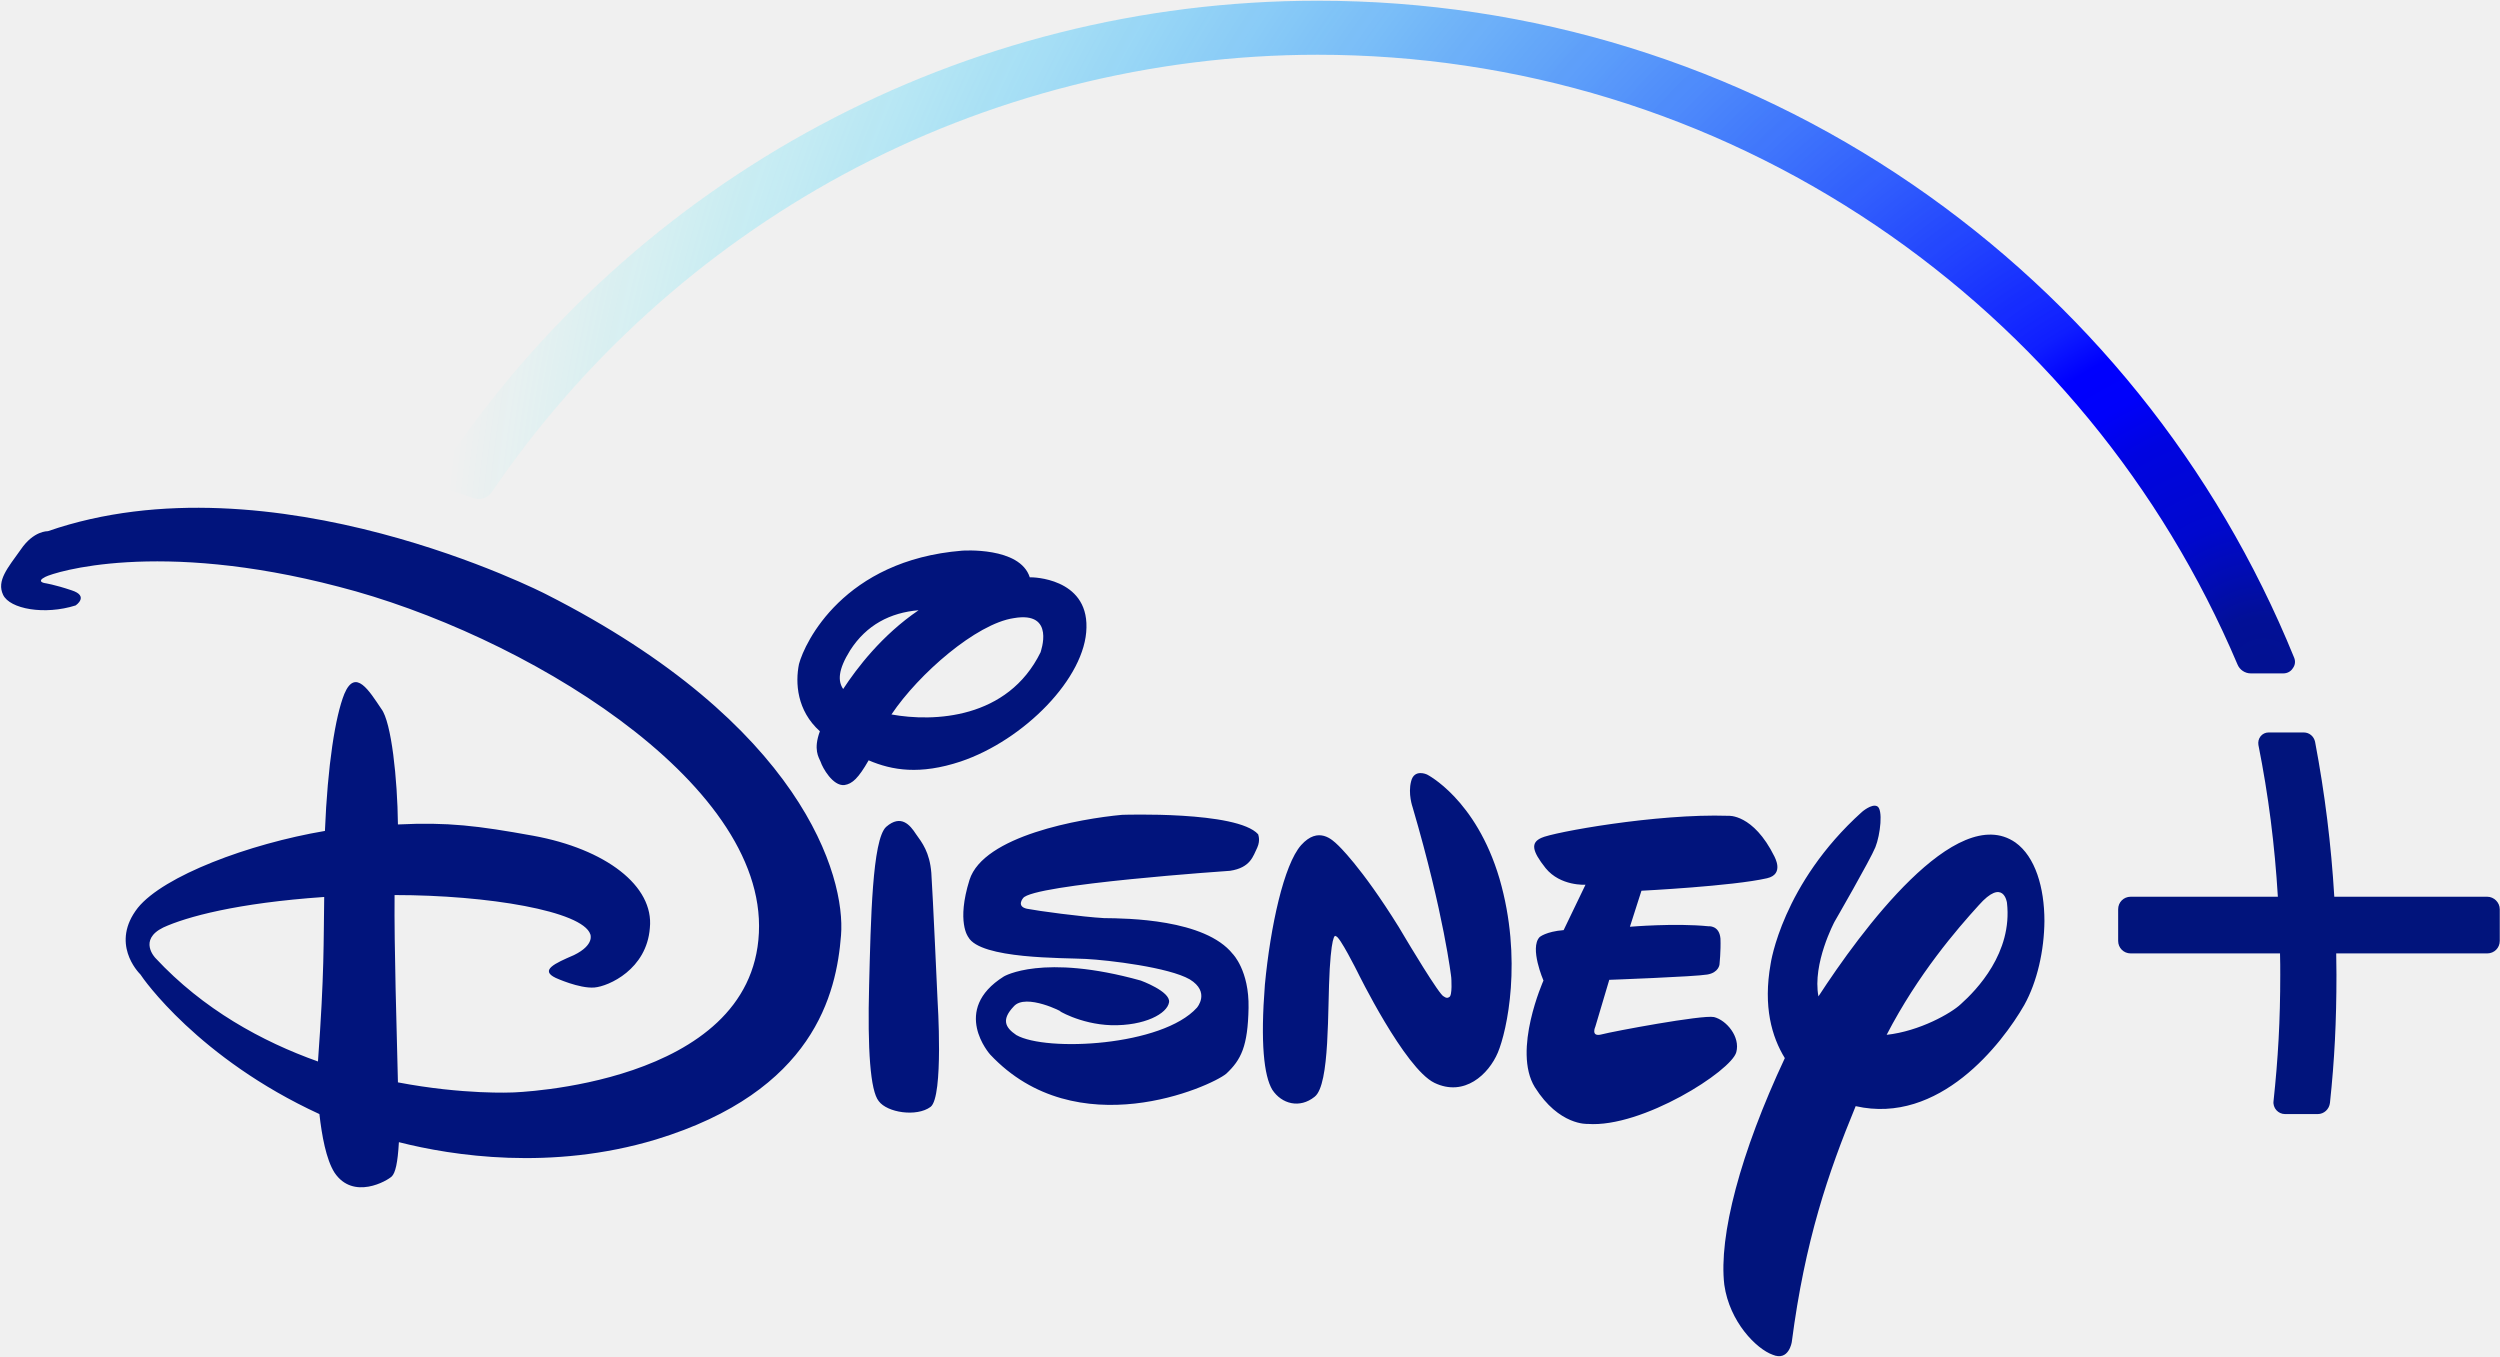
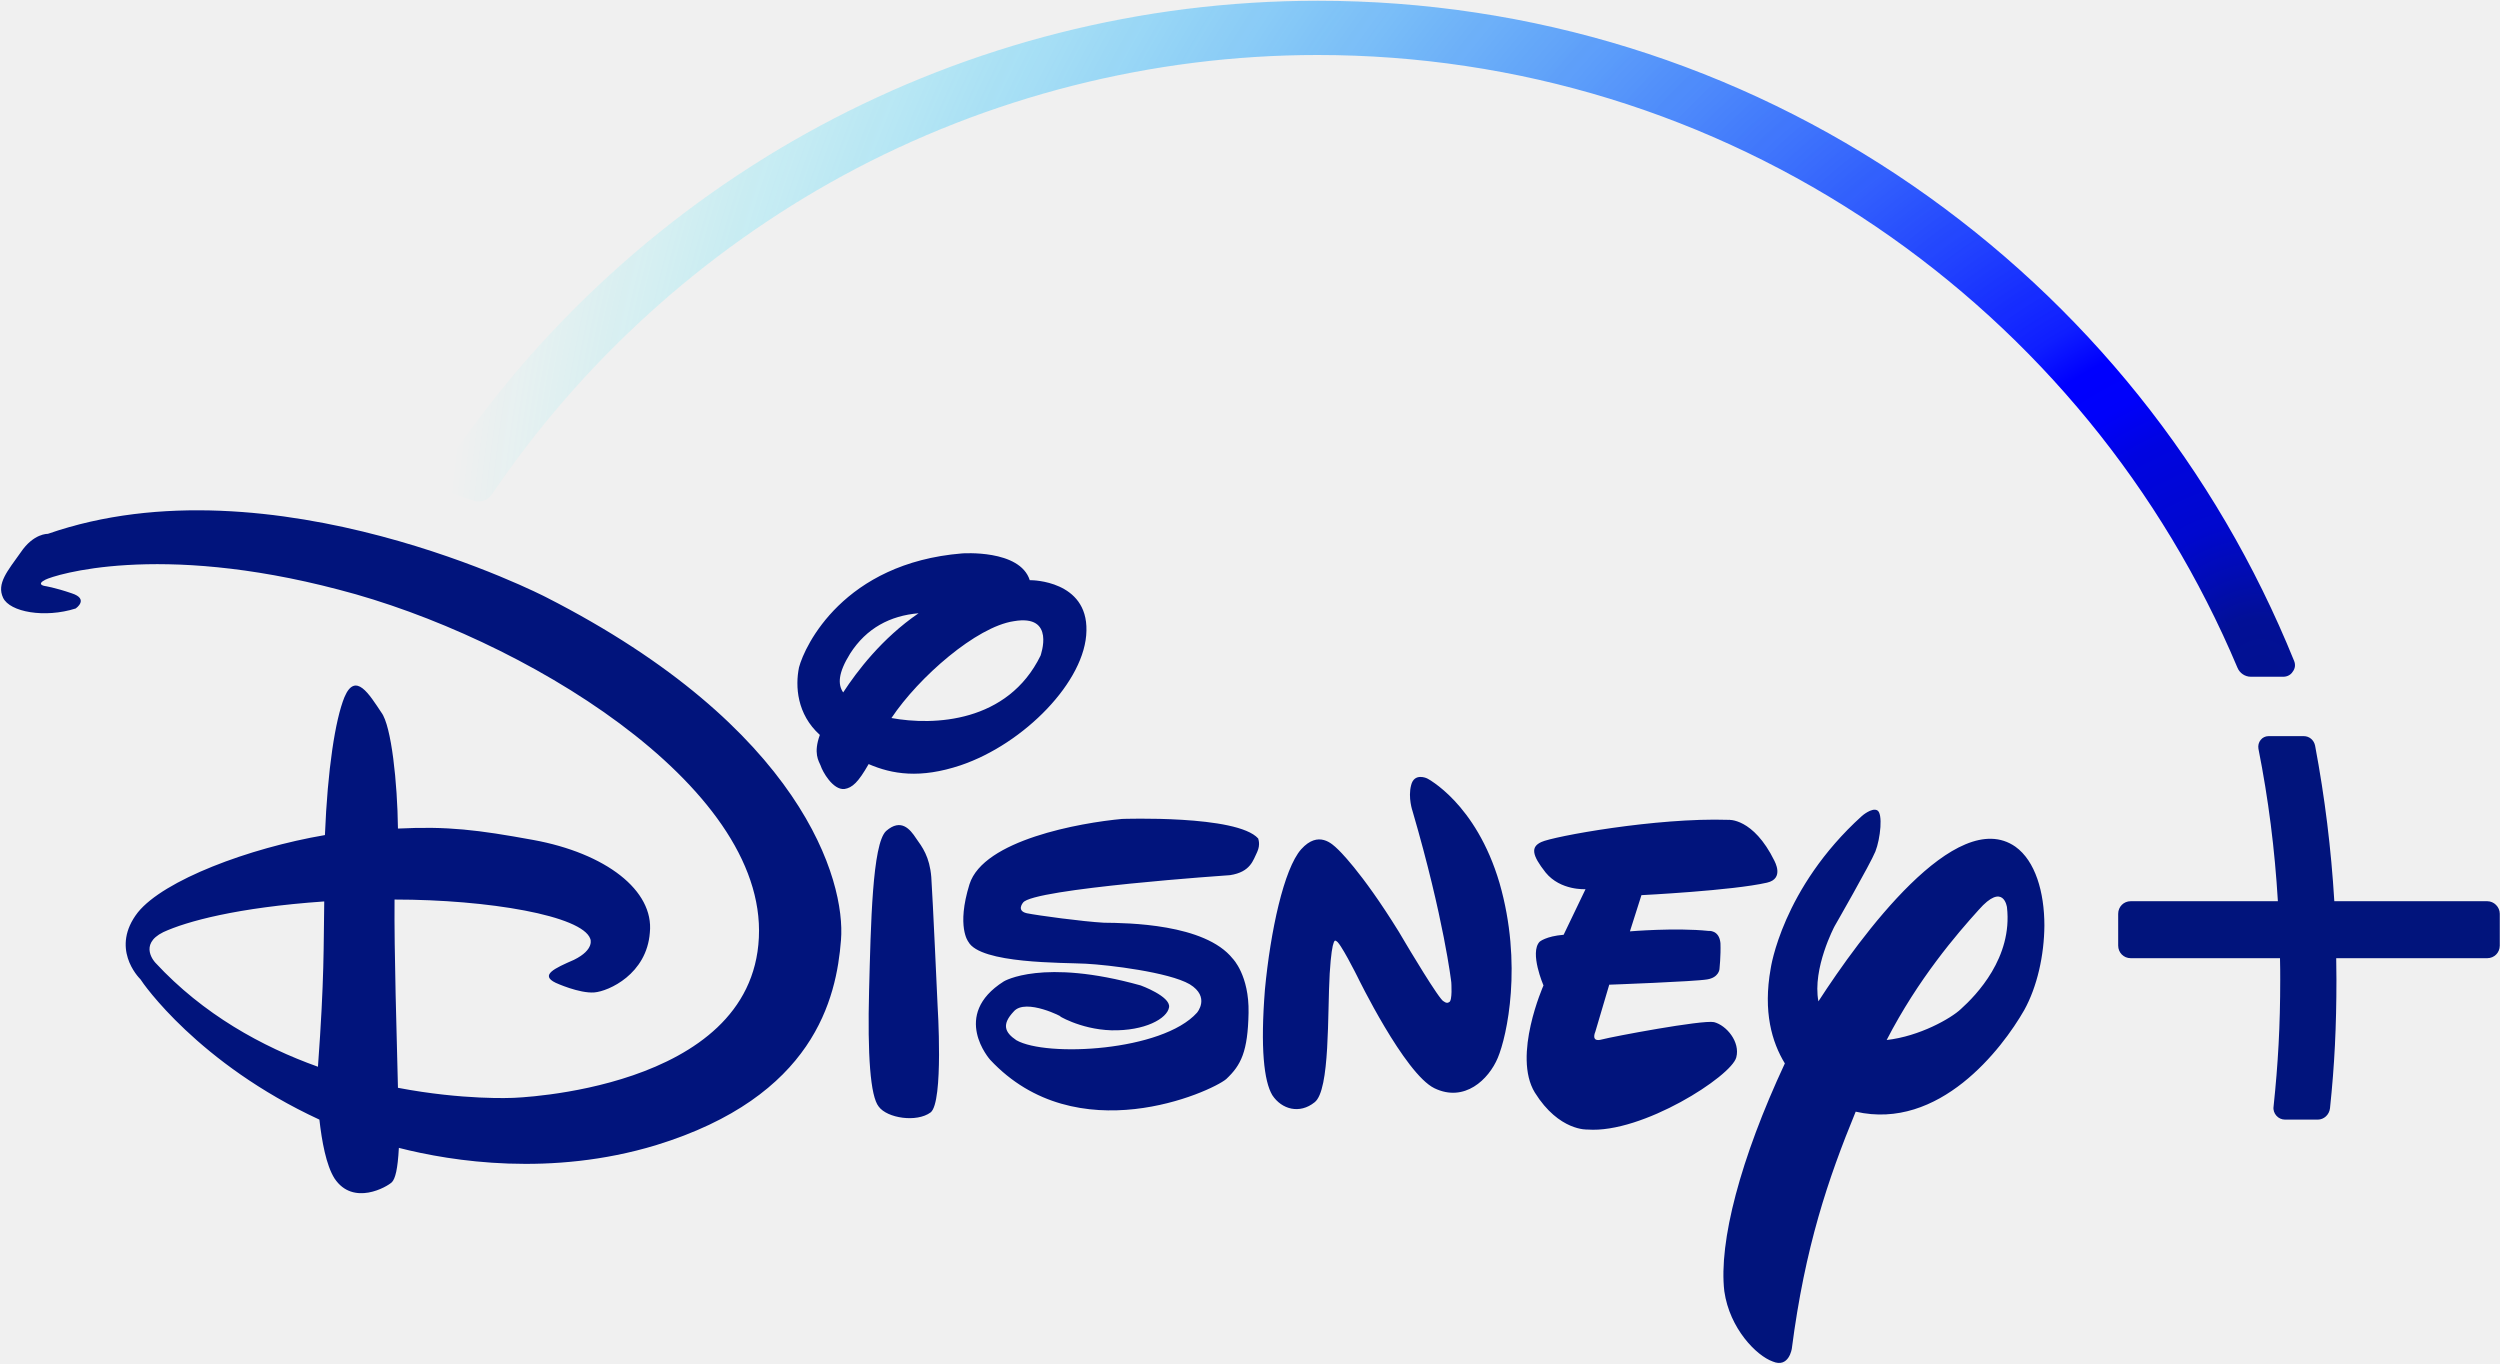
- <svg xmlns="http://www.w3.org/2000/svg" width="1041px" height="565px" viewBox="0 0 1041 565" version="1.1">
-   <g id="Layer_1">
-     <g id="group">
-       <g id="group-1">
-         <g id="group-2">
-           <path id="Path" d="M735.8 365.7 C721.4 369 683.5 370.9 683.5 370.9 L678.7 385.9 C678.7 385.9 697.6 384.3 711.4 385.7 711.4 385.7 715.9 385.2 716.4 390.8 716.6 396 716 401.6 716 401.6 716 401.6 715.7 405 710.9 405.8 705.7 406.7 670.1 408 670.1 408 L664.3 427.5 C664.3 427.5 662.2 432 667 430.7 671.5 429.5 708.8 422.5 713.7 423.5 718.9 424.8 724.7 431.7 723 438.1 721 445.9 683.8 469.7 661.1 468 661.1 468 649.2 468.8 639.1 452.7 629.7 437.4 642.7 408.3 642.7 408.3 642.7 408.3 636.8 394.7 641.1 390.2 641.1 390.2 643.7 387.9 651.1 387.3 L660.2 368.4 C660.2 368.4 649.8 369.1 643.6 361.5 637.8 354.2 637.4 350.9 641.8 348.9 646.5 346.6 689.8 338.7 719.6 339.7 719.6 339.7 730 338.7 738.9 356.7 738.8 356.7 743.2 364 735.8 365.7 Z M623.7 438.3 C619.9 447.3 609.8 456.9 597.3 450.9 584.9 444.9 565.2 404.6 565.2 404.6 565.2 404.6 557.7 389.6 556.3 389.9 556.3 389.9 554.7 387 553.7 403.4 552.7 419.8 553.9 451.7 547.4 456.7 541.2 461.7 533.7 459.7 529.8 453.8 526.3 448 524.8 434.2 526.7 410 529 385.8 534.6 360 541.8 351.9 549 343.9 554.8 349.7 557 351.8 557 351.8 566.6 360.5 582.5 386.1 L585.3 390.8 C585.3 390.8 599.7 415 601.2 414.9 601.2 414.9 602.4 416 603.4 415.2 604.9 414.8 604.3 407 604.3 407 604.3 407 601.3 380.7 588.2 336.1 588.2 336.1 586.2 330.5 587.6 325.3 588.9 320 594.2 322.5 594.2 322.5 594.2 322.5 614.6 332.7 624.4 365.9 634.1 399.4 627.5 429.3 623.7 438.3 Z M523.5 353 C521.8 356.4 520.8 361.3 512.2 362.6 512.2 362.6 429.9 368.2 426 374 426 374 423.1 377.4 427.6 378.4 432.1 379.3 450.7 381.8 459.7 382.3 469.3 382.4 501.7 382.7 513.3 397.2 513.3 397.2 520.2 404.1 519.9 419.7 519.6 435.7 516.8 441.3 510.6 447.1 504.1 452.5 448.3 477.5 412.3 439.1 412.3 439.1 395.7 420.6 418 406.6 418 406.6 434.1 396.9 475 408.3 475 408.3 487.4 412.8 486.8 417.3 486.1 422.1 476.6 427.2 462.8 426.9 449.4 426.5 439.6 420.1 441.5 421.1 443.3 421.8 427.1 413.3 422.1 419.1 417.1 424.4 418.3 427.7 423.2 431 435.7 438.1 484 435.6 498.4 419.6 498.4 419.6 504.1 413.1 495.4 407.8 486.7 402.8 461.8 399.8 452.1 399.3 442.8 398.8 408.2 399.4 403.2 390.2 403.2 390.2 398.2 384 403.7 366.4 409.5 348 449.8 340.9 467.2 339.3 467.2 339.3 515.1 337.6 523.9 347.4 523.8 347.4 525 349.7 523.5 353 Z M387.5 460.9 C381.7 465.2 369.4 463.3 365.9 458.5 362.4 454.2 361.2 437.1 361.9 410.3 362.6 383.2 363.2 349.6 369 344.3 375.2 338.9 379 343.6 381.4 347.3 384 350.9 387.1 354.9 387.8 363.4 388.4 371.9 390.4 416.5 390.4 416.5 390.4 416.5 393 456.7 387.5 460.9 Z M400 317.1 C383.1 322.7 371.5 320.8 361.7 316.6 357.4 324.1 354.9 326.4 351.6 326.9 346.8 327.4 342.5 319.7 341.7 317.2 340.9 315.3 338.6 312.1 341.4 304.5 331.8 295.9 331.1 284.3 332.7 276.5 335.1 267.5 351.3 233.3 400.6 229.3 400.6 229.3 424.7 227.5 428.8 240.4 L429.5 240.4 C429.5 240.4 452.9 240.5 452.4 261.3 452.1 282.2 426.4 308.2 400 317.1 Z M354 270.8 C349 278.8 348.8 283.6 351.1 286.9 356.8 278.2 367.2 264.5 382.5 254.1 370.7 255.1 360.8 260.2 354 270.8 Z M422.1 257.4 C406.6 259.7 382.6 280.5 371.2 297.5 388.7 300.7 419.6 299.5 433.3 271.6 433.2 271.6 439.8 254.3 422.1 257.4 Z M842.9 418.5 C833.6 434.7 807.5 468.5 772.7 460.6 761.2 488.5 751.6 516.6 746.1 558.8 746.1 558.8 744.9 567 738.1 564.1 731.4 561.7 720.2 550.5 718 535 715.6 514.6 724.7 480.1 743.2 440.6 737.8 431.8 734.1 419.2 737.3 401.3 737.3 401.3 742 368.1 775.3 338.1 775.3 338.1 779.3 334.6 781.6 335.7 784.2 336.8 783 347.6 780.9 352.8 778.8 358 763.9 383.8 763.9 383.8 763.9 383.8 754.6 401.2 757.2 414.9 774.7 388 814.5 333.7 839.2 350.8 847.5 356.7 851.3 369.6 851.3 383.5 851.2 395.8 848.3 408.8 842.9 418.5 Z M835.7 375.9 C835.7 375.9 834.3 365.2 823.9 377 814.9 386.9 798.7 405.6 785.6 430.9 799.3 429.4 812.5 421.9 816.5 418.1 823 412.3 838.1 396.7 835.7 375.9 Z M350.2 389.5 C348.3 413.7 339 454.4 273.1 474.5 229.6 487.6 188.5 481.3 166.1 475.6 165.6 484.5 164.6 488.3 163.2 489.8 161.3 491.7 147.1 499.9 139.3 488.3 135.8 482.8 134 472.8 133 463.9 82.6 440.7 59.4 407.3 58.5 405.8 57.4 404.7 45.9 392.7 57.4 378 68.2 364.7 103.5 351.4 135.3 346 136.4 318.8 139.6 298.3 143.4 288.9 148 278 153.8 287.8 158.8 295.2 163 300.7 165.5 324.4 165.7 343.3 186.5 342.3 198.8 343.8 222 348 252.2 353.5 272.4 368.9 270.6 386.4 269.3 403.6 253.5 410.7 247.5 411.2 241.2 411.7 231.4 407.2 231.4 407.2 224.7 404 230.9 401.2 239 397.7 247.8 393.4 245.8 389 245.8 389 242.5 379.4 203.3 372.7 164.3 372.7 164.1 394.2 165.2 429.9 165.7 450.7 193 455.9 213.4 454.9 213.4 454.9 213.4 454.9 313 452.1 316 388.5 319.1 324.8 216.7 263.7 141 244.3 65.4 224.5 22.6 238.3 18.9 240.2 14.9 242.2 18.6 242.8 18.6 242.8 18.6 242.8 22.7 243.4 29.8 245.8 37.3 248.2 31.5 252.1 31.5 252.1 18.6 256.2 4.1 253.6 1.3 247.7 -1.5 241.8 3.2 236.5 8.6 228.9 14 220.9 19.9 221.2 19.9 221.2 113.4 188.8 227.3 247.4 227.3 247.4 334 301.5 352.2 364.9 350.2 389.5 Z M68 386.2 C57.4 391.4 64.7 398.9 64.7 398.9 84.6 420.3 109.1 433.7 132.4 442 135.1 405.1 134.7 392.1 135 373.5 98.6 376 77.6 381.8 68 386.2 Z" fill="#01147c" fill-opacity="1" stroke="none" />
-         </g>
-       </g>
-       <g id="group-3">
-         <g id="group-4">
-           <g id="group-5">
-             <path id="Path-1" d="M1040.9 378.6 L1040.9 391.8 C1040.9 394.7 1038.6 397 1035.7 397 L972.8 397 C972.8 400.3 972.9 403.2 972.9 405.9 972.9 425.4 972.1 441.3 970.2 459.2 969.9 461.9 967.7 463.9 965.1 463.9 L951.5 463.9 C950.1 463.9 948.8 463.3 947.9 462.3 947 461.3 946.5 459.9 946.7 458.5 948.6 440.7 949.5 425 949.5 405.9 949.5 403.1 949.5 400.2 949.4 397 L887.2 397 C884.3 397 882 394.7 882 391.8 L882 378.6 C882 375.7 884.3 373.4 887.2 373.4 L948.5 373.4 C947.2 351.9 944.6 331.2 940.4 310.2 940.2 308.9 940.5 307.6 941.3 306.6 942.1 305.6 943.3 305 944.6 305 L959.3 305 C961.6 305 963.5 306.6 964 308.9 968.1 330.6 970.7 351.7 972 373.4 L1035.7 373.4 C1038.5 373.4 1040.9 375.8 1040.9 378.6 Z" fill="#01147c" fill-opacity="1" stroke="none" />
-           </g>
-         </g>
-       </g>
-       <g id="group-6">
-         <g id="group-7">
-           <path id="Path-2" d="M200.2 204.3 L200.1 204.3 M199.4 204.4 C199.1 204.4 198.8 204.3 198.5 204.3 198.8 204.4 199.1 204.4 199.4 204.4 L199.7 204.4 C199.6 204.4 199.5 204.4 199.4 204.4 Z M199.4 204.4 C199.1 204.4 198.8 204.3 198.5 204.3 198.8 204.4 199.1 204.4 199.4 204.4 L199.7 204.4 C199.6 204.4 199.5 204.4 199.4 204.4 Z" fill="none" stroke="none" />
-           <defs>
-             <radialGradient id="radial-gradient" gradientUnits="userSpaceOnUse" cx="942.524" cy="279.896" r="760.124" fx="942.524" fy="279.896">
-               <stop offset="0.007" stop-color="#021192" stop-opacity="1" />
-               <stop offset="0.03" stop-color="#021096" stop-opacity="1" />
-               <stop offset="0.057" stop-color="#010cb4" stop-opacity="1" />
-               <stop offset="0.084" stop-color="#0008ce" stop-opacity="1" />
-               <stop offset="0.111" stop-color="#0006d7" stop-opacity="1" />
-               <stop offset="0.138" stop-color="#0004e1" stop-opacity="1" />
-               <stop offset="0.165" stop-color="#0001fa" stop-opacity="1" />
-               <stop offset="0.191" stop-color="#0000fe" stop-opacity="1" />
-               <stop offset="0.216" stop-color="#0f1eff" stop-opacity="1" />
-               <stop offset="1" stop-color="#00ffff" stop-opacity="0" />
-             </radialGradient>
-           </defs>
-           <path id="Path-3" d="M955.3 273.9 C922.8 194 867.9 125.9 796.5 76.9 723.4 26.8 637.7 0.3 548.7 0.3 401.5 0.3 264.9 73.4 183.4 195.9 182.5 197.2 182.3 198.9 182.8 200.4 183.3 202 184.5 203.1 186 203.6 L197.4 207.5 C198.1 207.7 198.8 207.8 199.4 207.8 201.5 207.8 203.5 206.7 204.7 205 242.1 150 292.7 104.3 351.1 72.7 411.4 40.1 479.7 22.8 548.6 22.8 631.9 22.8 712.2 47.4 781 93.8 848.1 139.1 900.2 202.4 931.7 276.7 932.6 278.9 934.8 280.4 937.2 280.4 L950.8 280.4 C952.4 280.4 953.9 279.6 954.7 278.3 955.7 277 955.9 275.4 955.3 273.9 Z M199.4 204.4 C199.1 204.4 198.8 204.3 198.5 204.2 198.8 204.3 199.1 204.4 199.4 204.4 L199.6 204.4 C199.6 204.4 199.5 204.4 199.4 204.4 Z M934.4 278.6 C934.7 278.8 935 279 935.3 279.1 935 278.9 934.7 278.8 934.4 278.6 Z" fill-opacity="1" fill="url(#radial-gradient)" stroke="none" />
-         </g>
-       </g>
-     </g>
+ <svg xmlns="http://www.w3.org/2000/svg" width="33" height="18" viewBox="0 0 33 18" fill="none">
+   <g clip-path="url(#clip0_1_58)">
+     <path d="M23.325 11.651C22.869 11.756 21.667 11.816 21.667 11.816L21.515 12.294C21.515 12.294 22.114 12.243 22.552 12.288C22.552 12.288 22.694 12.272 22.71 12.45C22.716 12.616 22.697 12.794 22.697 12.794C22.697 12.794 22.688 12.903 22.536 12.928C22.371 12.957 21.242 12.998 21.242 12.998L21.058 13.62C21.058 13.62 20.992 13.763 21.144 13.721C21.287 13.683 22.469 13.46 22.625 13.492C22.789 13.534 22.973 13.753 22.919 13.957C22.856 14.206 21.677 14.964 20.957 14.91C20.957 14.91 20.58 14.935 20.26 14.422C19.962 13.935 20.374 13.008 20.374 13.008C20.374 13.008 20.187 12.575 20.323 12.431C20.323 12.431 20.405 12.358 20.64 12.339L20.929 11.737C20.929 11.737 20.599 11.759 20.402 11.517C20.218 11.284 20.206 11.179 20.345 11.115C20.494 11.042 21.867 10.79 22.812 10.822C22.812 10.822 23.141 10.79 23.423 11.364C23.42 11.364 23.56 11.597 23.325 11.651ZM19.771 13.963C19.651 14.25 19.331 14.556 18.935 14.365C18.541 14.174 17.917 12.89 17.917 12.89C17.917 12.89 17.679 12.412 17.635 12.422C17.635 12.422 17.584 12.329 17.552 12.852C17.521 13.374 17.559 14.39 17.353 14.55C17.156 14.709 16.919 14.645 16.795 14.457C16.684 14.273 16.636 13.833 16.697 13.062C16.77 12.291 16.947 11.469 17.175 11.211C17.404 10.956 17.587 11.141 17.657 11.208C17.657 11.208 17.961 11.485 18.465 12.3L18.554 12.45C18.554 12.45 19.011 13.221 19.058 13.218C19.058 13.218 19.096 13.253 19.128 13.228C19.175 13.215 19.157 12.966 19.157 12.966C19.157 12.966 19.061 12.129 18.646 10.708C18.646 10.708 18.583 10.529 18.627 10.364C18.668 10.195 18.836 10.274 18.836 10.274C18.836 10.274 19.483 10.599 19.794 11.657C20.101 12.724 19.892 13.677 19.771 13.963ZM16.595 11.246C16.541 11.354 16.509 11.51 16.237 11.552C16.237 11.552 13.628 11.73 13.504 11.915C13.504 11.915 13.412 12.023 13.555 12.055C13.698 12.084 14.287 12.164 14.573 12.18C14.877 12.183 15.904 12.192 16.272 12.654C16.272 12.654 16.491 12.874 16.481 13.371C16.471 13.881 16.383 14.059 16.186 14.244C15.98 14.416 14.211 15.212 13.07 13.989C13.07 13.989 12.544 13.4 13.251 12.954C13.251 12.954 13.761 12.645 15.058 13.008C15.058 13.008 15.451 13.151 15.432 13.294C15.409 13.447 15.108 13.61 14.671 13.6C14.246 13.588 13.935 13.384 13.996 13.416C14.053 13.438 13.539 13.167 13.381 13.352C13.222 13.521 13.26 13.626 13.416 13.731C13.812 13.957 15.343 13.877 15.8 13.368C15.8 13.368 15.98 13.161 15.704 12.992C15.429 12.833 14.639 12.737 14.332 12.721C14.037 12.705 12.94 12.724 12.782 12.431C12.782 12.431 12.623 12.234 12.797 11.673C12.981 11.087 14.259 10.861 14.81 10.81C14.81 10.81 16.329 10.755 16.608 11.068C16.605 11.068 16.643 11.141 16.595 11.246ZM12.284 14.684C12.1 14.82 11.71 14.76 11.599 14.607C11.488 14.47 11.45 13.925 11.472 13.072C11.495 12.208 11.514 11.138 11.697 10.969C11.894 10.797 12.014 10.947 12.091 11.064C12.173 11.179 12.271 11.307 12.293 11.577C12.312 11.848 12.376 13.269 12.376 13.269C12.376 13.269 12.458 14.55 12.284 14.684ZM12.68 10.102C12.144 10.281 11.777 10.22 11.466 10.086C11.33 10.325 11.251 10.399 11.146 10.415C10.994 10.43 10.857 10.185 10.832 10.105C10.807 10.045 10.734 9.943 10.822 9.701C10.518 9.427 10.496 9.057 10.547 8.809C10.623 8.522 11.136 7.433 12.699 7.305C12.699 7.305 13.463 7.248 13.593 7.659H13.615C13.615 7.659 14.357 7.662 14.341 8.325C14.332 8.99 13.517 9.819 12.68 10.102ZM11.222 8.627C11.063 8.882 11.057 9.035 11.13 9.14C11.311 8.863 11.64 8.427 12.125 8.095C11.751 8.127 11.438 8.29 11.222 8.627ZM13.381 8.2C12.889 8.274 12.129 8.936 11.767 9.478C12.322 9.58 13.302 9.542 13.736 8.653C13.733 8.653 13.942 8.102 13.381 8.2ZM26.72 13.333C26.425 13.849 25.598 14.926 24.495 14.674C24.13 15.563 23.826 16.458 23.652 17.802C23.652 17.802 23.614 18.064 23.398 17.971C23.186 17.895 22.831 17.538 22.761 17.044C22.685 16.394 22.973 15.295 23.56 14.037C23.389 13.757 23.271 13.355 23.373 12.785C23.373 12.785 23.522 11.727 24.577 10.771C24.577 10.771 24.704 10.66 24.777 10.695C24.859 10.73 24.821 11.074 24.755 11.24C24.688 11.405 24.216 12.227 24.216 12.227C24.216 12.227 23.921 12.782 24.003 13.218C24.558 12.361 25.82 10.631 26.603 11.176C26.866 11.364 26.986 11.775 26.986 12.218C26.983 12.61 26.891 13.024 26.72 13.333ZM26.492 11.976C26.492 11.976 26.448 11.635 26.118 12.011C25.833 12.326 25.319 12.922 24.904 13.728C25.338 13.68 25.756 13.441 25.883 13.32C26.089 13.135 26.568 12.638 26.492 11.976ZM11.101 12.409C11.041 13.18 10.746 14.476 8.657 15.117C7.278 15.534 5.976 15.334 5.265 15.152C5.25 15.435 5.218 15.556 5.174 15.604C5.113 15.665 4.663 15.926 4.416 15.556C4.305 15.381 4.248 15.063 4.216 14.779C2.618 14.04 1.883 12.976 1.855 12.928C1.82 12.893 1.455 12.511 1.82 12.043C2.162 11.619 3.281 11.195 4.289 11.023C4.324 10.156 4.425 9.503 4.546 9.204C4.692 8.857 4.876 9.169 5.034 9.405C5.167 9.58 5.246 10.335 5.253 10.937C5.912 10.905 6.302 10.953 7.037 11.087C7.995 11.262 8.635 11.753 8.578 12.31C8.537 12.858 8.036 13.084 7.846 13.1C7.646 13.116 7.335 12.973 7.335 12.973C7.123 12.871 7.32 12.782 7.576 12.67C7.855 12.533 7.792 12.393 7.792 12.393C7.687 12.087 6.445 11.874 5.208 11.874C5.202 12.559 5.237 13.696 5.253 14.359C6.118 14.524 6.765 14.492 6.765 14.492C6.765 14.492 9.922 14.403 10.017 12.377C10.116 10.348 6.869 8.401 4.47 7.783C2.073 7.152 0.716 7.592 0.599 7.652C0.472 7.716 0.59 7.735 0.59 7.735C0.59 7.735 0.72 7.754 0.945 7.831C1.182 7.907 0.999 8.032 0.999 8.032C0.59 8.162 0.13 8.079 0.041 7.891C-0.048 7.703 0.101 7.535 0.273 7.292C0.444 7.038 0.631 7.047 0.631 7.047C3.595 6.015 7.206 7.882 7.206 7.882C10.588 9.605 11.165 11.625 11.101 12.409ZM2.156 12.304C1.82 12.469 2.051 12.708 2.051 12.708C2.682 13.39 3.459 13.817 4.197 14.081C4.283 12.906 4.27 12.492 4.28 11.899C3.126 11.979 2.46 12.164 2.156 12.304Z" fill="#01147C" />
+     <path d="M32.997 12.062V12.482C32.997 12.575 32.924 12.648 32.832 12.648H30.838C30.838 12.753 30.841 12.845 30.841 12.931C30.841 13.553 30.816 14.059 30.756 14.629C30.746 14.715 30.676 14.779 30.594 14.779H30.163C30.119 14.779 30.077 14.76 30.049 14.728C30.02 14.696 30.004 14.652 30.011 14.607C30.071 14.04 30.099 13.54 30.099 12.931C30.099 12.842 30.099 12.75 30.096 12.648H28.125C28.033 12.648 27.96 12.575 27.96 12.482V12.062C27.96 11.969 28.033 11.896 28.125 11.896H30.068C30.027 11.211 29.944 10.552 29.811 9.882C29.805 9.841 29.814 9.8 29.84 9.768C29.865 9.736 29.903 9.717 29.944 9.717H30.41C30.483 9.717 30.543 9.768 30.559 9.841C30.689 10.532 30.771 11.205 30.813 11.896H32.832C32.921 11.896 32.997 11.972 32.997 12.062Z" fill="#01147C" />
+     <path d="M30.283 8.726C29.253 6.181 27.513 4.011 25.249 2.45C22.932 0.854 20.215 0.01 17.394 0.01C12.728 0.01 8.397 2.338 5.814 6.241C5.785 6.282 5.779 6.337 5.795 6.384C5.811 6.435 5.849 6.47 5.896 6.486L6.258 6.611C6.28 6.617 6.302 6.62 6.321 6.62C6.388 6.62 6.451 6.585 6.489 6.531C7.675 4.779 9.279 3.323 11.13 2.316C13.042 1.277 15.207 0.726 17.391 0.726C20.032 0.726 22.577 1.51 24.758 2.988C26.885 4.431 28.537 6.448 29.535 8.815C29.564 8.885 29.634 8.933 29.71 8.933H30.141C30.191 8.933 30.239 8.908 30.264 8.866C30.296 8.825 30.302 8.774 30.283 8.726ZM6.321 6.512H6.327C6.327 6.512 6.324 6.512 6.321 6.512ZM29.621 8.876C29.63 8.882 29.64 8.888 29.649 8.892C29.64 8.885 29.63 8.882 29.621 8.876Z" fill="url(#paint0_radial_1_58)" />
  </g>
+   <defs>
+     <radialGradient id="paint0_radial_1_58" cx="0" cy="0" r="1" gradientUnits="userSpaceOnUse" gradientTransform="translate(29.8783 8.917) scale(24.0962 24.2163)">
+       <stop offset="0.007" stop-color="#021192" />
+       <stop offset="0.03" stop-color="#021096" />
+       <stop offset="0.057" stop-color="#010CB4" />
+       <stop offset="0.084" stop-color="#0008CE" />
+       <stop offset="0.111" stop-color="#0006D7" />
+       <stop offset="0.138" stop-color="#0004E1" />
+       <stop offset="0.165" stop-color="#0001FA" />
+       <stop offset="0.191" stop-color="#0000FE" />
+       <stop offset="0.216" stop-color="#0F1EFF" />
+       <stop offset="1" stop-color="#00FFFF" stop-opacity="0" />
+     </radialGradient>
+     <clipPath id="clip0_1_58">
+       <rect width="33" height="18" fill="white" />
+     </clipPath>
+   </defs>
</svg>
